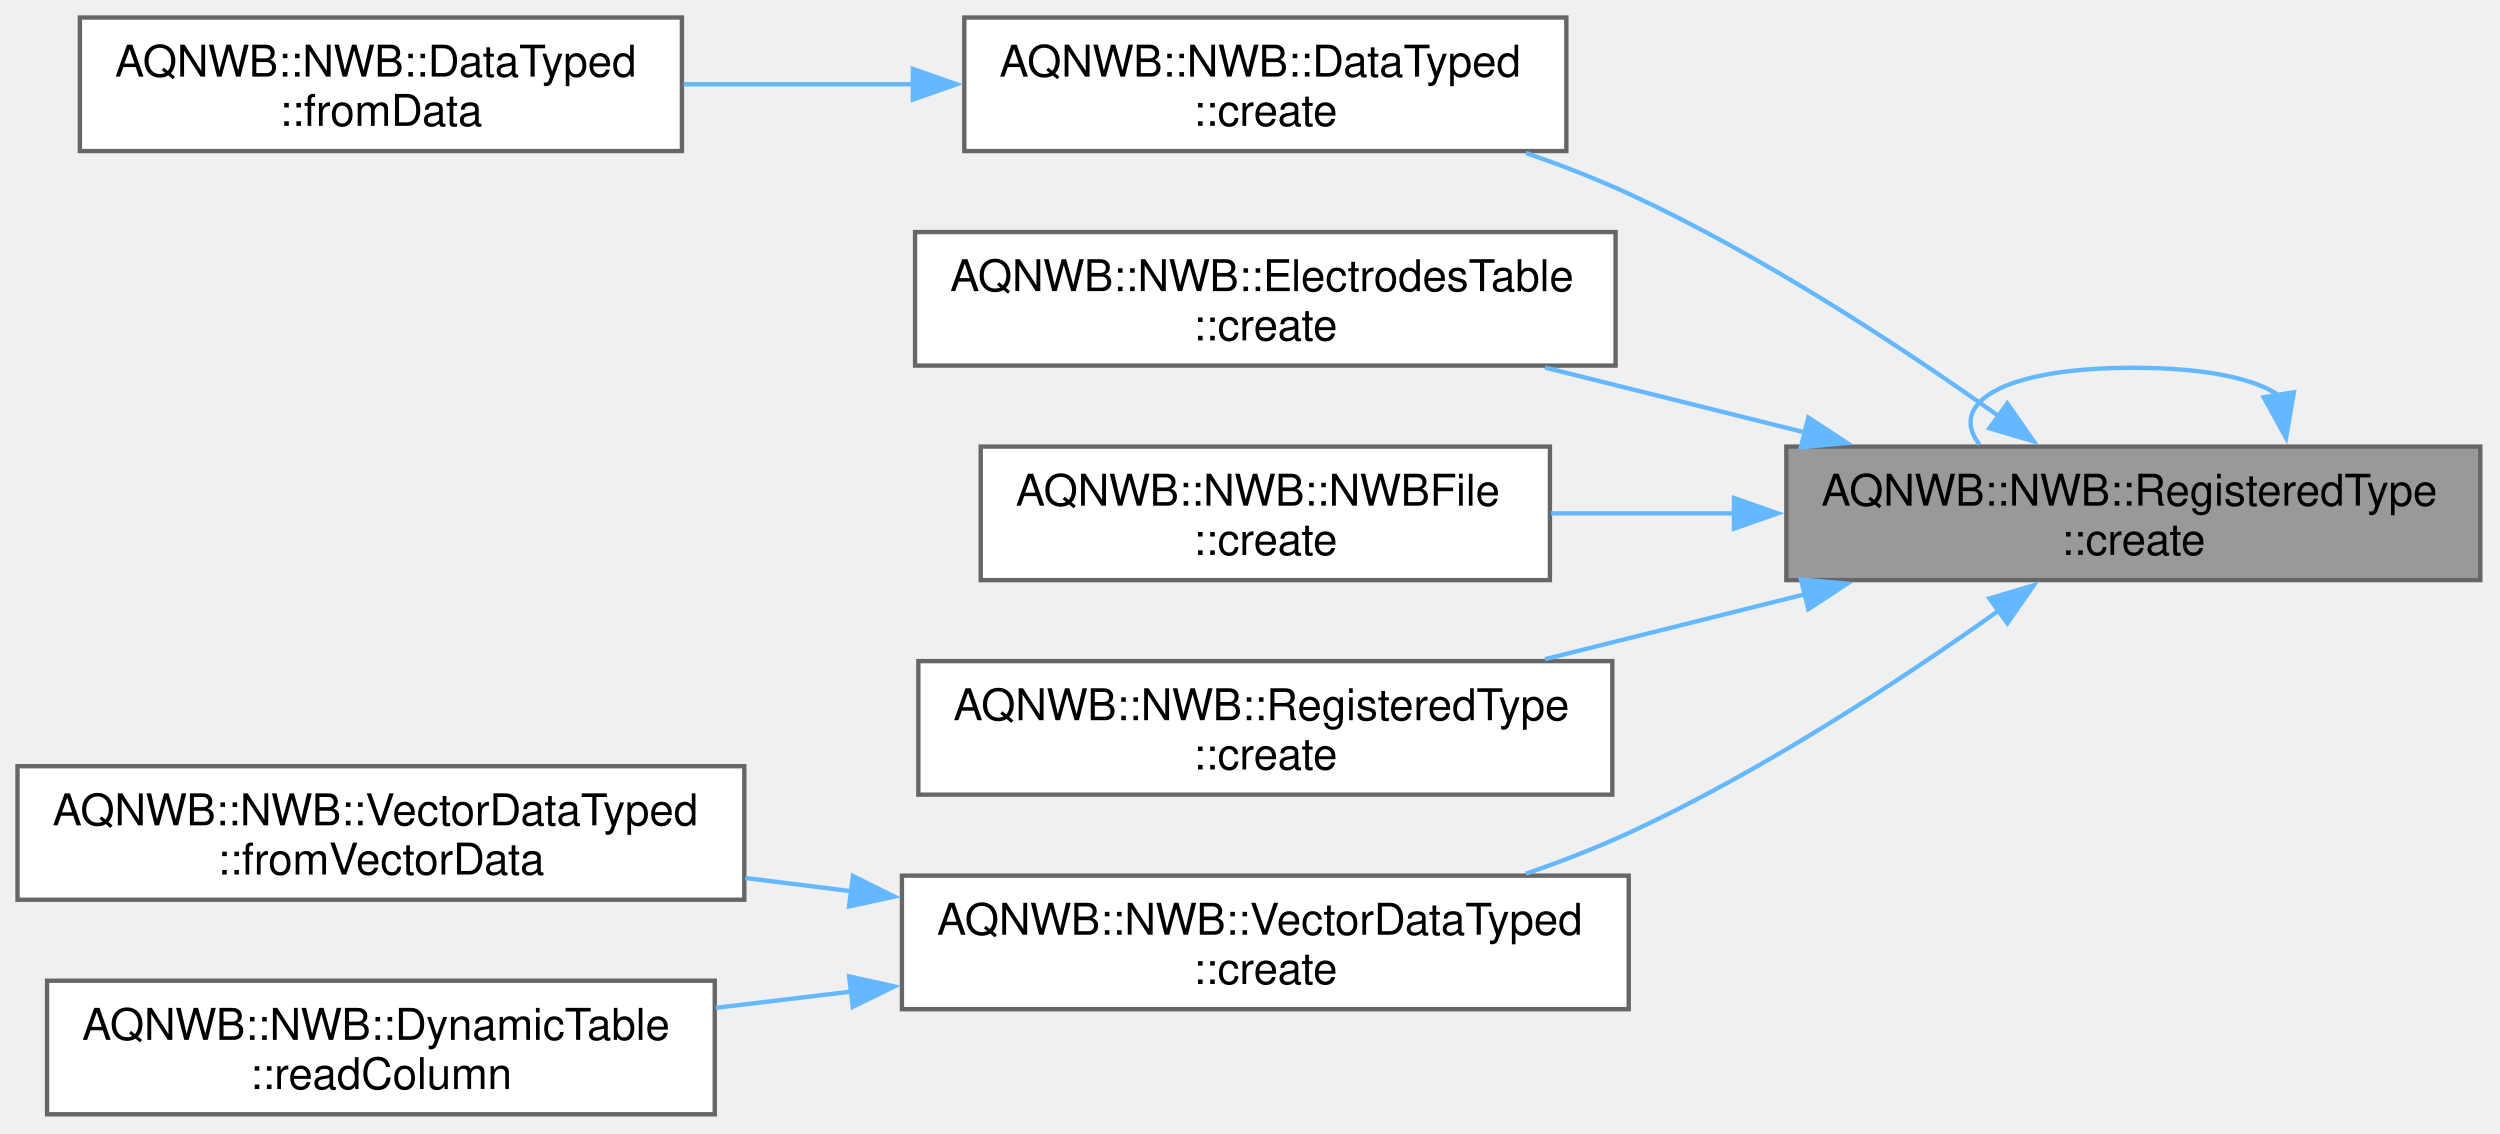
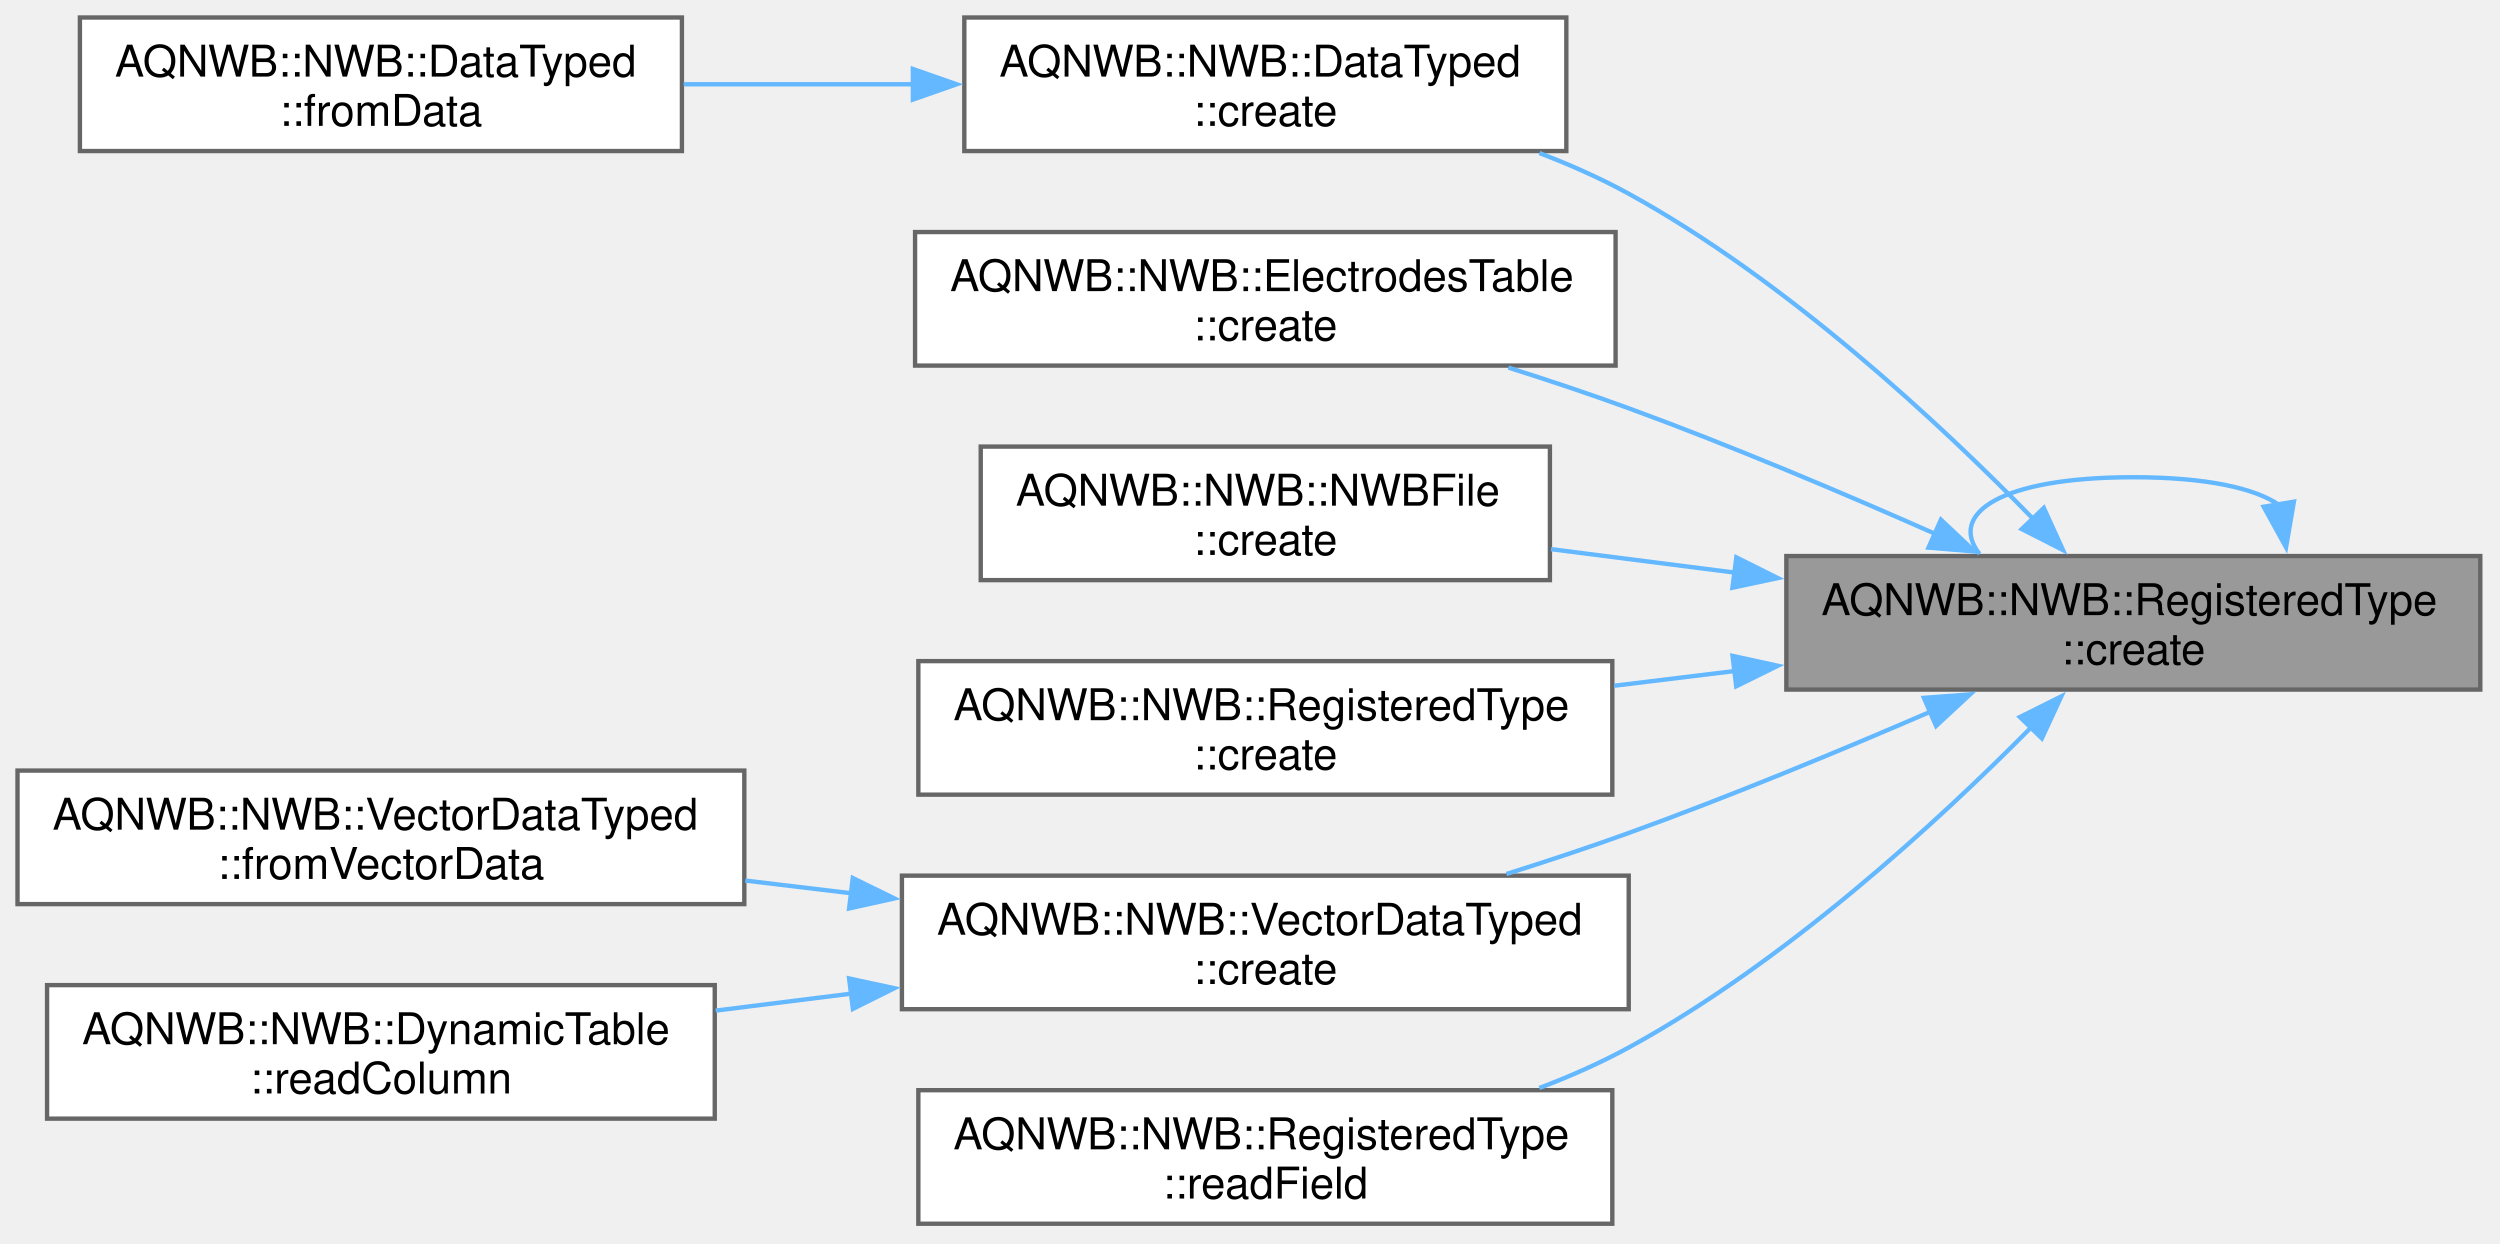
- <svg xmlns="http://www.w3.org/2000/svg" xmlns:xlink="http://www.w3.org/1999/xlink" width="571pt" height="259pt" viewBox="0.00 0.00 571.00 259.00">
-   <g id="graph0" class="graph" transform="scale(1 1) rotate(0) translate(4 254.5)">
+ <svg xmlns="http://www.w3.org/2000/svg" xmlns:xlink="http://www.w3.org/1999/xlink" width="571pt" height="284pt" viewBox="0.00 0.00 571.00 284.00">
+   <g id="graph0" class="graph" transform="scale(1 1) rotate(0) translate(4 279.5)">
    <g id="Node000001" class="node">
      <g id="a_Node000001">
        <a xlink:title="Create an instance of a registered subclass by name.">
          <polygon fill="#999999" stroke="#666666" points="562.5,-152.5 404,-152.5 404,-122 562.5,-122 562.5,-152.5" />
          <text xml:space="preserve" text-anchor="start" x="412" y="-139" font-family="Helvetica,sans-Serif" font-size="10.00">AQNWB::NWB::RegisteredType</text>
          <text xml:space="preserve" text-anchor="middle" x="483.25" y="-127.75" font-family="Helvetica,sans-Serif" font-size="10.00">::create</text>
        </a>
      </g>
    </g>
    <g id="edge5_Node000001_Node000001" class="edge">
      <g id="a_edge5_Node000001_Node000001">
        <a xlink:title=" ">
          <path fill="none" stroke="#63b8ff" d="M516.5,-164.2C511.06,-167.97 499.98,-170.5 483.25,-170.5 452.66,-170.5 440.95,-162.06 448.12,-152.99" />
          <polygon fill="#63b8ff" stroke="#63b8ff" points="519.93,-164.92 518.13,-154.48 513.02,-163.76 519.93,-164.92" />
        </a>
      </g>
    </g>
    <g id="Node000002" class="node">
      <g id="a_Node000002">
        <a xlink:href="class_a_q_n_w_b_1_1_n_w_b_1_1_data_typed.html#a960ffd9d6060c5acef094e54273446cf" target="_top" xlink:title="Factor method to create a DataTyped object.">
-           <polygon fill="white" stroke="#666666" points="353.75,-250.5 216.25,-250.5 216.25,-220 353.75,-220 353.75,-250.5" />
-           <text xml:space="preserve" text-anchor="start" x="224.25" y="-237" font-family="Helvetica,sans-Serif" font-size="10.00">AQNWB::NWB::DataTyped</text>
-           <text xml:space="preserve" text-anchor="middle" x="285" y="-225.75" font-family="Helvetica,sans-Serif" font-size="10.00">::create</text>
+           <polygon fill="white" stroke="#666666" points="353.75,-275.5 216.25,-275.5 216.25,-245 353.75,-245 353.75,-275.5" />
+           <text xml:space="preserve" text-anchor="start" x="224.25" y="-262" font-family="Helvetica,sans-Serif" font-size="10.00">AQNWB::NWB::DataTyped</text>
+           <text xml:space="preserve" text-anchor="middle" x="285" y="-250.75" font-family="Helvetica,sans-Serif" font-size="10.00">::create</text>
        </a>
      </g>
    </g>
    <g id="edge1_Node000001_Node000002" class="edge">
      <g id="a_edge1_Node000001_Node000002">
        <a xlink:title=" ">
-           <path fill="none" stroke="#63b8ff" d="M452.51,-159.46C430.18,-175.32 398.35,-196.25 368,-210.25 360.57,-213.68 352.54,-216.79 344.53,-219.56" />
-           <polygon fill="#63b8ff" stroke="#63b8ff" points="454.47,-162.36 460.54,-153.67 450.38,-156.68 454.47,-162.36" />
+           <path fill="none" stroke="#63b8ff" d="M460.4,-160.96C438.84,-183.05 403.99,-215.47 368,-235.25 361.61,-238.76 354.66,-241.85 347.6,-244.54" />
+           <polygon fill="#63b8ff" stroke="#63b8ff" points="462.81,-163.5 467.2,-153.85 457.76,-158.66 462.81,-163.5" />
        </a>
      </g>
    </g>
    <g id="Node000004" class="node">
      <g id="a_Node000004">
        <a xlink:href="class_a_q_n_w_b_1_1_n_w_b_1_1_electrodes_table.html#a520a13b699039571c159ef4a878afac1" target="_top" xlink:title="Convenience factor method since the path is fixed to electrodeTablePath.">
-           <polygon fill="white" stroke="#666666" points="365,-201.5 205,-201.5 205,-171 365,-171 365,-201.5" />
-           <text xml:space="preserve" text-anchor="start" x="213" y="-188" font-family="Helvetica,sans-Serif" font-size="10.00">AQNWB::NWB::ElectrodesTable</text>
-           <text xml:space="preserve" text-anchor="middle" x="285" y="-176.75" font-family="Helvetica,sans-Serif" font-size="10.00">::create</text>
+           <polygon fill="white" stroke="#666666" points="365,-226.5 205,-226.5 205,-196 365,-196 365,-226.5" />
+           <text xml:space="preserve" text-anchor="start" x="213" y="-213" font-family="Helvetica,sans-Serif" font-size="10.00">AQNWB::NWB::ElectrodesTable</text>
+           <text xml:space="preserve" text-anchor="middle" x="285" y="-201.75" font-family="Helvetica,sans-Serif" font-size="10.00">::create</text>
        </a>
      </g>
    </g>
    <g id="edge3_Node000001_Node000004" class="edge">
      <g id="a_edge3_Node000001_Node000004">
        <a xlink:title=" ">
-           <path fill="none" stroke="#63b8ff" d="M408.32,-155.71C388.75,-160.6 367.81,-165.82 348.88,-170.55" />
-           <polygon fill="#63b8ff" stroke="#63b8ff" points="409.02,-159.14 417.88,-153.32 407.33,-152.35 409.02,-159.14" />
+           <path fill="none" stroke="#63b8ff" d="M438.17,-157.49C417.14,-166.8 391.5,-177.66 368,-186.25 359.19,-189.47 349.76,-192.62 340.53,-195.54" />
+           <polygon fill="#63b8ff" stroke="#63b8ff" points="439.31,-160.81 447.01,-153.54 436.46,-154.42 439.31,-160.81" />
        </a>
      </g>
    </g>
    <g id="Node000005" class="node">
      <g id="a_Node000005">
        <a xlink:href="class_a_q_n_w_b_1_1_n_w_b_1_1_n_w_b_file.html#a31a9458cf3b5ad8ef6e3346f995deb12" target="_top" xlink:title="Convenience factor method since the path is fixed to '/'.">
-           <polygon fill="white" stroke="#666666" points="350,-152.5 220,-152.5 220,-122 350,-122 350,-152.5" />
-           <text xml:space="preserve" text-anchor="start" x="228" y="-139" font-family="Helvetica,sans-Serif" font-size="10.00">AQNWB::NWB::NWBFile</text>
-           <text xml:space="preserve" text-anchor="middle" x="285" y="-127.75" font-family="Helvetica,sans-Serif" font-size="10.00">::create</text>
+           <polygon fill="white" stroke="#666666" points="350,-177.5 220,-177.5 220,-147 350,-147 350,-177.5" />
+           <text xml:space="preserve" text-anchor="start" x="228" y="-164" font-family="Helvetica,sans-Serif" font-size="10.00">AQNWB::NWB::NWBFile</text>
+           <text xml:space="preserve" text-anchor="middle" x="285" y="-152.75" font-family="Helvetica,sans-Serif" font-size="10.00">::create</text>
        </a>
      </g>
    </g>
    <g id="edge4_Node000001_Node000005" class="edge">
      <g id="a_edge4_Node000001_Node000005">
        <a xlink:title=" ">
-           <path fill="none" stroke="#63b8ff" d="M392.26,-137.25C378.09,-137.25 363.68,-137.25 350.25,-137.25" />
-           <polygon fill="#63b8ff" stroke="#63b8ff" points="392.04,-140.75 402.04,-137.25 392.04,-133.75 392.04,-140.75" />
+           <path fill="none" stroke="#63b8ff" d="M392.26,-148.71C378.09,-150.52 363.68,-152.35 350.25,-154.07" />
+           <polygon fill="#63b8ff" stroke="#63b8ff" points="392.58,-152.2 402.06,-147.47 391.69,-145.26 392.58,-152.2" />
        </a>
      </g>
    </g>
    <g id="Node000006" class="node">
      <g id="a_Node000006">
        <a xlink:href="class_a_q_n_w_b_1_1_n_w_b_1_1_registered_type.html#a13dd3c9a0045cb3729ba9cf56e4a2fa7" target="_top" xlink:title="Factory method to create an instance of a subclass of RegisteredType from file.">
-           <polygon fill="white" stroke="#666666" points="364.25,-103.5 205.75,-103.5 205.75,-73 364.25,-73 364.25,-103.5" />
-           <text xml:space="preserve" text-anchor="start" x="213.75" y="-90" font-family="Helvetica,sans-Serif" font-size="10.00">AQNWB::NWB::RegisteredType</text>
-           <text xml:space="preserve" text-anchor="middle" x="285" y="-78.75" font-family="Helvetica,sans-Serif" font-size="10.00">::create</text>
+           <polygon fill="white" stroke="#666666" points="364.25,-128.5 205.75,-128.5 205.75,-98 364.25,-98 364.25,-128.5" />
+           <text xml:space="preserve" text-anchor="start" x="213.75" y="-115" font-family="Helvetica,sans-Serif" font-size="10.00">AQNWB::NWB::RegisteredType</text>
+           <text xml:space="preserve" text-anchor="middle" x="285" y="-103.75" font-family="Helvetica,sans-Serif" font-size="10.00">::create</text>
        </a>
      </g>
    </g>
    <g id="edge6_Node000001_Node000006" class="edge">
      <g id="a_edge6_Node000001_Node000006">
        <a xlink:title=" ">
-           <path fill="none" stroke="#63b8ff" d="M408.32,-118.79C388.75,-113.9 367.81,-108.68 348.88,-103.95" />
-           <polygon fill="#63b8ff" stroke="#63b8ff" points="407.33,-122.15 417.88,-121.18 409.02,-115.36 407.33,-122.15" />
+           <path fill="none" stroke="#63b8ff" d="M392.37,-126.26C383.14,-125.13 373.81,-123.99 364.71,-122.88" />
+           <polygon fill="#63b8ff" stroke="#63b8ff" points="391.71,-129.7 402.06,-127.44 392.55,-122.75 391.71,-129.7" />
        </a>
      </g>
    </g>
    <g id="Node000007" class="node">
      <g id="a_Node000007">
        <a xlink:href="class_a_q_n_w_b_1_1_n_w_b_1_1_vector_data_typed.html#af685f8c0dea09f2c03059a0c498b8cc3" target="_top" xlink:title="Factor method to create a VectorDataTyped object.">
-           <polygon fill="white" stroke="#666666" points="368,-54.5 202,-54.5 202,-24 368,-24 368,-54.5" />
-           <text xml:space="preserve" text-anchor="start" x="210" y="-41" font-family="Helvetica,sans-Serif" font-size="10.00">AQNWB::NWB::VectorDataTyped</text>
-           <text xml:space="preserve" text-anchor="middle" x="285" y="-29.75" font-family="Helvetica,sans-Serif" font-size="10.00">::create</text>
+           <polygon fill="white" stroke="#666666" points="368,-79.5 202,-79.5 202,-49 368,-49 368,-79.5" />
+           <text xml:space="preserve" text-anchor="start" x="210" y="-66" font-family="Helvetica,sans-Serif" font-size="10.00">AQNWB::NWB::VectorDataTyped</text>
+           <text xml:space="preserve" text-anchor="middle" x="285" y="-54.75" font-family="Helvetica,sans-Serif" font-size="10.00">::create</text>
        </a>
      </g>
    </g>
    <g id="edge7_Node000001_Node000007" class="edge">
      <g id="a_edge7_Node000001_Node000007">
        <a xlink:title=" ">
-           <path fill="none" stroke="#63b8ff" d="M452.51,-115.04C430.18,-99.18 398.35,-78.25 368,-64.25 360.57,-60.82 352.54,-57.71 344.53,-54.94" />
-           <polygon fill="#63b8ff" stroke="#63b8ff" points="450.38,-117.82 460.54,-120.83 454.47,-112.14 450.38,-117.82" />
+           <path fill="none" stroke="#63b8ff" d="M436.91,-116.95C416.11,-107.96 391,-97.56 368,-89.25 359.04,-86.01 349.44,-82.83 340.07,-79.88" />
+           <polygon fill="#63b8ff" stroke="#63b8ff" points="435.41,-120.11 445.97,-120.9 438.2,-113.69 435.41,-120.11" />
+         </a>
+       </g>
+     </g>
+     <g id="Node000010" class="node">
+       <g id="a_Node000010">
+         <a xlink:href="class_a_q_n_w_b_1_1_n_w_b_1_1_registered_type.html#a07451eb27d98493d2d362129a3934a4d" target="_top" xlink:title="Read a field that is itself a RegisteredType.">
+           <polygon fill="white" stroke="#666666" points="364.25,-30.5 205.75,-30.5 205.75,0 364.25,0 364.25,-30.5" />
+           <text xml:space="preserve" text-anchor="start" x="213.75" y="-17" font-family="Helvetica,sans-Serif" font-size="10.00">AQNWB::NWB::RegisteredType</text>
+           <text xml:space="preserve" text-anchor="middle" x="285" y="-5.75" font-family="Helvetica,sans-Serif" font-size="10.00">::readField</text>
+         </a>
+       </g>
+     </g>
+     <g id="edge10_Node000001_Node000010" class="edge">
+       <g id="a_edge10_Node000001_Node000010">
+         <a xlink:title=" ">
+           <path fill="none" stroke="#63b8ff" d="M459.98,-113.43C438.37,-91.58 403.68,-59.74 368,-40.25 361.6,-36.75 354.65,-33.68 347.58,-31" />
+           <polygon fill="#63b8ff" stroke="#63b8ff" points="457.34,-115.73 466.82,-120.46 462.36,-110.85 457.34,-115.73" />
        </a>
      </g>
    </g>
    <g id="Node000003" class="node">
      <g id="a_Node000003">
        <a xlink:href="class_a_q_n_w_b_1_1_n_w_b_1_1_data_typed.html#a90b834bfa32f7a1435e48ba2f213e24b" target="_top" xlink:title="Create a DataTyped object from a Data object.">
-           <polygon fill="white" stroke="#666666" points="151.75,-250.5 14.25,-250.5 14.25,-220 151.75,-220 151.75,-250.5" />
-           <text xml:space="preserve" text-anchor="start" x="22.25" y="-237" font-family="Helvetica,sans-Serif" font-size="10.00">AQNWB::NWB::DataTyped</text>
-           <text xml:space="preserve" text-anchor="middle" x="83" y="-225.75" font-family="Helvetica,sans-Serif" font-size="10.00">::fromData</text>
+           <polygon fill="white" stroke="#666666" points="151.75,-275.5 14.25,-275.5 14.25,-245 151.75,-245 151.75,-275.5" />
+           <text xml:space="preserve" text-anchor="start" x="22.25" y="-262" font-family="Helvetica,sans-Serif" font-size="10.00">AQNWB::NWB::DataTyped</text>
+           <text xml:space="preserve" text-anchor="middle" x="83" y="-250.75" font-family="Helvetica,sans-Serif" font-size="10.00">::fromData</text>
        </a>
      </g>
    </g>
    <g id="edge2_Node000002_Node000003" class="edge">
      <g id="a_edge2_Node000002_Node000003">
        <a xlink:title=" ">
-           <path fill="none" stroke="#63b8ff" d="M204.73,-235.25C187.33,-235.25 169.06,-235.25 152.14,-235.25" />
-           <polygon fill="#63b8ff" stroke="#63b8ff" points="204.5,-238.75 214.5,-235.25 204.5,-231.75 204.5,-238.75" />
+           <path fill="none" stroke="#63b8ff" d="M204.73,-260.25C187.33,-260.25 169.06,-260.25 152.14,-260.25" />
+           <polygon fill="#63b8ff" stroke="#63b8ff" points="204.5,-263.75 214.5,-260.25 204.5,-256.75 204.5,-263.75" />
        </a>
      </g>
    </g>
    <g id="Node000008" class="node">
      <g id="a_Node000008">
        <a xlink:href="class_a_q_n_w_b_1_1_n_w_b_1_1_vector_data_typed.html#ab5c4d5084bb6134318dce6637fdd13e4" target="_top" xlink:title="Create a VectorDataTyped object from a Data object.">
-           <polygon fill="white" stroke="#666666" points="166,-79.5 0,-79.5 0,-49 166,-49 166,-79.5" />
-           <text xml:space="preserve" text-anchor="start" x="8" y="-66" font-family="Helvetica,sans-Serif" font-size="10.00">AQNWB::NWB::VectorDataTyped</text>
-           <text xml:space="preserve" text-anchor="middle" x="83" y="-54.75" font-family="Helvetica,sans-Serif" font-size="10.00">::fromVectorData</text>
+           <polygon fill="white" stroke="#666666" points="166,-103.5 0,-103.5 0,-73 166,-73 166,-103.5" />
+           <text xml:space="preserve" text-anchor="start" x="8" y="-90" font-family="Helvetica,sans-Serif" font-size="10.00">AQNWB::NWB::VectorDataTyped</text>
+           <text xml:space="preserve" text-anchor="middle" x="83" y="-78.75" font-family="Helvetica,sans-Serif" font-size="10.00">::fromVectorData</text>
        </a>
      </g>
    </g>
    <g id="edge8_Node000007_Node000008" class="edge">
      <g id="a_edge8_Node000007_Node000008">
        <a xlink:title=" ">
-           <path fill="none" stroke="#63b8ff" d="M190.42,-50.95C182.34,-51.96 174.2,-52.98 166.22,-53.97" />
-           <polygon fill="#63b8ff" stroke="#63b8ff" points="190.8,-54.43 200.28,-49.71 189.93,-47.48 190.8,-54.43" />
+           <path fill="none" stroke="#63b8ff" d="M190.42,-75.48C182.34,-76.45 174.2,-77.43 166.22,-78.38" />
+           <polygon fill="#63b8ff" stroke="#63b8ff" points="190.77,-78.96 200.28,-74.3 189.94,-72.01 190.77,-78.96" />
        </a>
      </g>
    </g>
    <g id="Node000009" class="node">
      <g id="a_Node000009">
        <a xlink:href="class_a_q_n_w_b_1_1_n_w_b_1_1_dynamic_table.html#a4287d10a93adfa2ecaa9092438c6a9f0" target="_top" xlink:title="Read an arbitrary column of the DynamicTable.">
-           <polygon fill="white" stroke="#666666" points="159.25,-30.5 6.75,-30.5 6.75,0 159.25,0 159.25,-30.5" />
-           <text xml:space="preserve" text-anchor="start" x="14.75" y="-17" font-family="Helvetica,sans-Serif" font-size="10.00">AQNWB::NWB::DynamicTable</text>
-           <text xml:space="preserve" text-anchor="middle" x="83" y="-5.75" font-family="Helvetica,sans-Serif" font-size="10.00">::readColumn</text>
+           <polygon fill="white" stroke="#666666" points="159.25,-54.5 6.75,-54.5 6.75,-24 159.25,-24 159.25,-54.5" />
+           <text xml:space="preserve" text-anchor="start" x="14.75" y="-41" font-family="Helvetica,sans-Serif" font-size="10.00">AQNWB::NWB::DynamicTable</text>
+           <text xml:space="preserve" text-anchor="middle" x="83" y="-29.75" font-family="Helvetica,sans-Serif" font-size="10.00">::readColumn</text>
        </a>
      </g>
    </g>
    <g id="edge9_Node000007_Node000009" class="edge">
      <g id="a_edge9_Node000007_Node000009">
        <a xlink:title=" ">
-           <path fill="none" stroke="#63b8ff" d="M190.55,-28.04C180.13,-26.79 169.62,-25.52 159.47,-24.31" />
-           <polygon fill="#63b8ff" stroke="#63b8ff" points="189.94,-31.49 200.28,-29.2 190.77,-24.54 189.94,-31.49" />
+           <path fill="none" stroke="#63b8ff" d="M190.55,-52.57C180.13,-51.27 169.62,-49.95 159.47,-48.68" />
+           <polygon fill="#63b8ff" stroke="#63b8ff" points="189.93,-56.02 200.28,-53.79 190.8,-49.07 189.93,-56.02" />
        </a>
      </g>
    </g>
  </g>
</svg>
